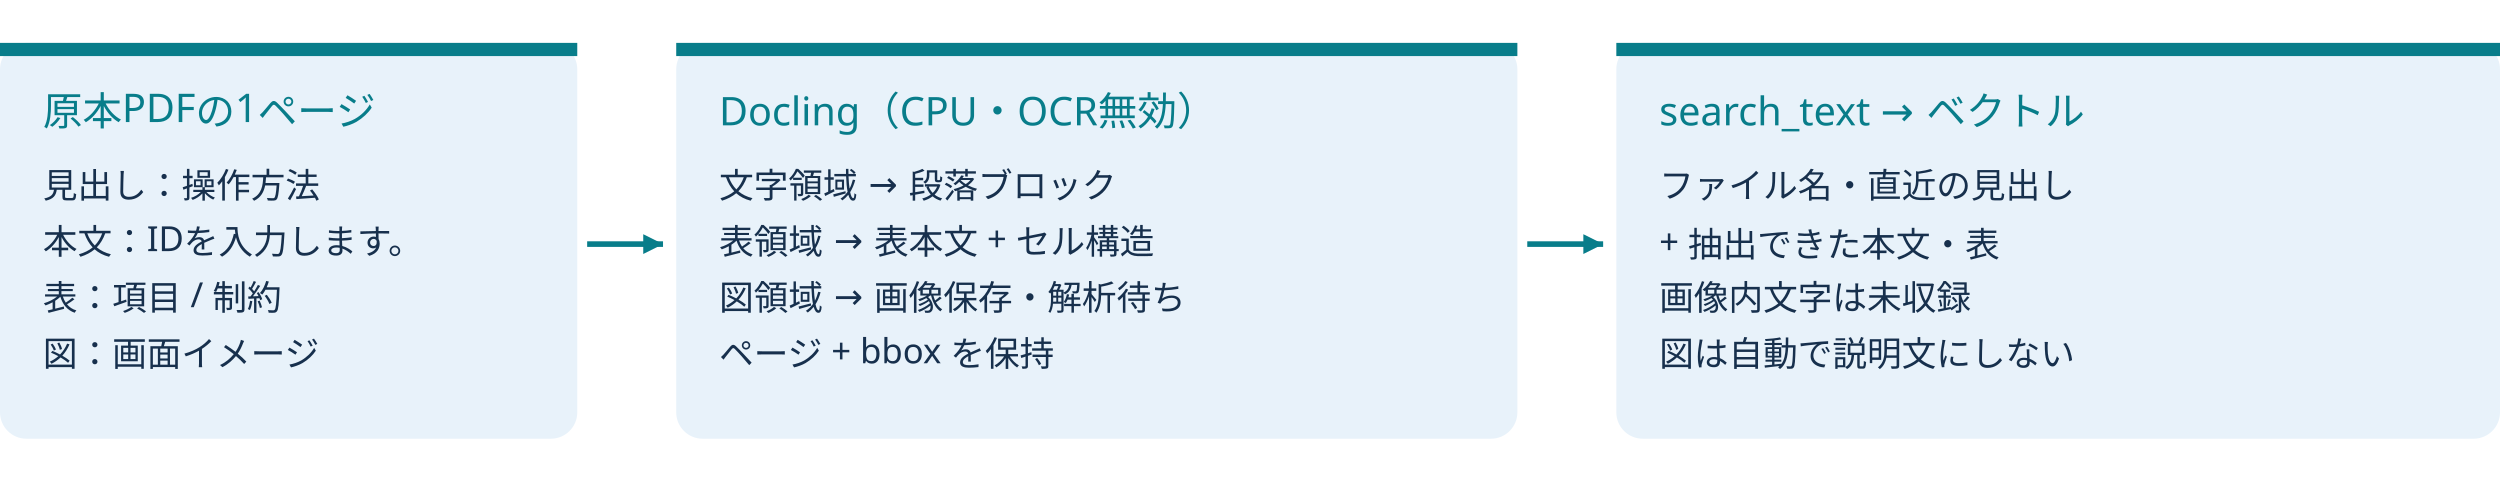
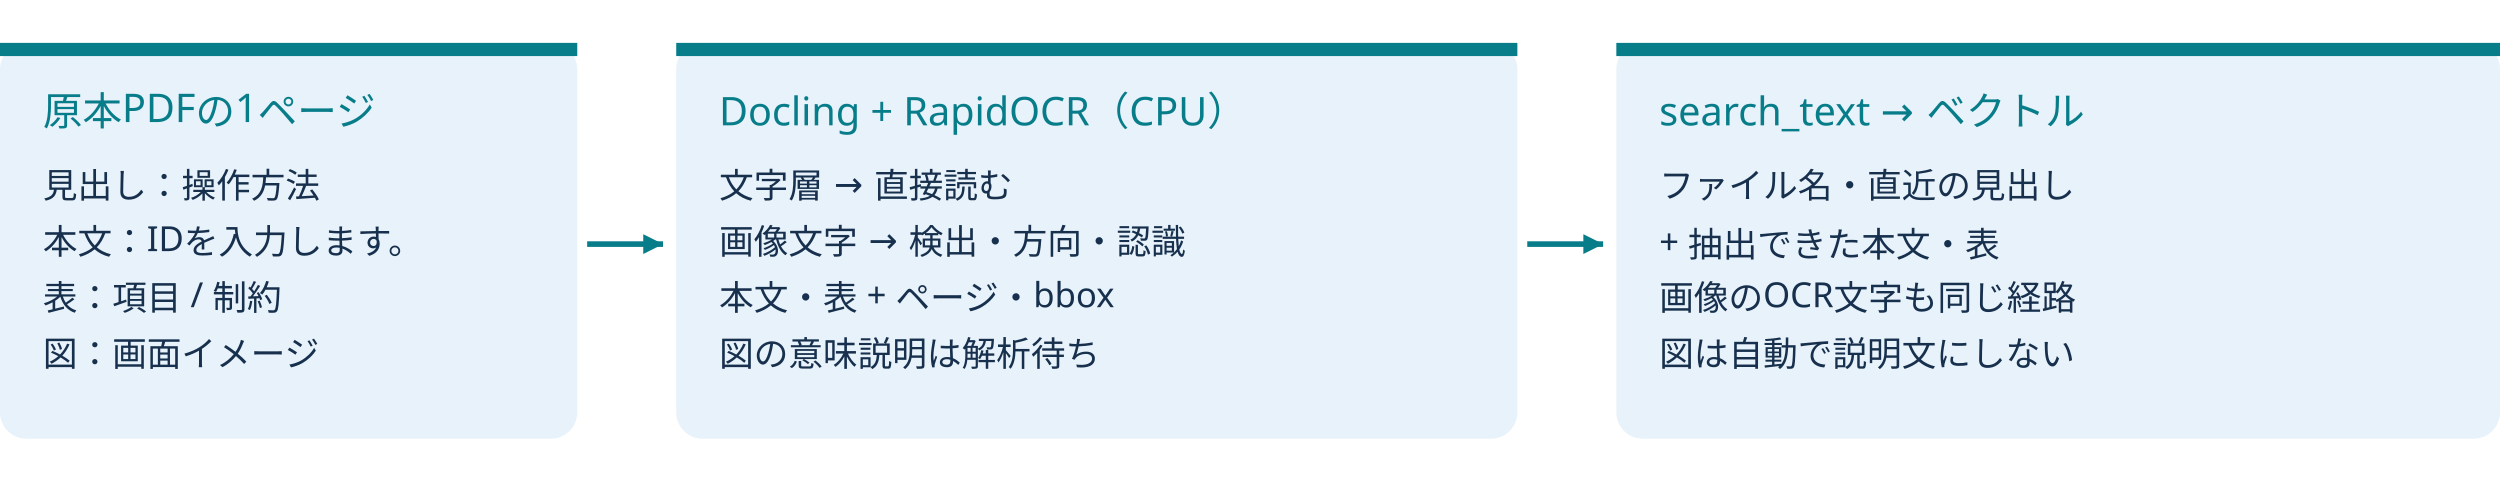
<svg xmlns="http://www.w3.org/2000/svg" width="757.89" height="146" preserveAspectRatio="xMinYMin meet" viewBox="0 0 757 146" version="1.0" fill-rule="evenodd">
  <clipPath id="clip">
    <rect x="0" y="0" width="757.89" height="146" />
  </clipPath>
  <g id="group" transform="scale(1,-1) translate(0,-146)" style="clip-path: url(#clip)">
    <g transform="">
      <rect x="0" y="13" width="175" height="120" rx="8" ry="8" style="stroke: none; stroke-linecap: butt; stroke-width: 1; fill: rgb(91%,95%,98%); fill-rule: evenodd;" />
      <rect x="0" y="129" width="175" height="4" style="stroke: none; stroke-linecap: butt; stroke-width: 1; fill: rgb(3%,49%,54%); fill-rule: evenodd;" />
      <text x="13" y="108" style="font-family: 'Arial Unicode MS', 'Hiragino Kaku Gothic ProN', sans-serif; font-size: 12px;fill: rgb(3%,49%,54%); stroke:none;" transform="translate(0,216) scale(1,-1)">原本PDFの1ページ</text>
      <text x="13" y="86" style="font-family: 'Arial Unicode MS', 'Hiragino Kaku Gothic ProN', sans-serif; font-size: 10.5px;fill: rgb(9%,19%,30%); stroke:none;" transform="translate(0,172) scale(1,-1)">見出し：操作方法</text>
      <text x="13" y="69" style="font-family: 'Arial Unicode MS', 'Hiragino Kaku Gothic ProN', sans-serif; font-size: 10.5px;fill: rgb(9%,19%,30%); stroke:none;" transform="translate(0,138) scale(1,-1)">本文：IDを入力します。</text>
      <text x="13" y="52" style="font-family: 'Arial Unicode MS', 'Hiragino Kaku Gothic ProN', sans-serif; font-size: 10.5px;fill: rgb(9%,19%,30%); stroke:none;" transform="translate(0,104) scale(1,-1)">表：項目 / 制約</text>
      <text x="13" y="35" style="font-family: 'Arial Unicode MS', 'Hiragino Kaku Gothic ProN', sans-serif; font-size: 10.5px;fill: rgb(9%,19%,30%); stroke:none;" transform="translate(0,70) scale(1,-1)">図：画面イメージ</text>
      <rect x="205" y="13" width="255" height="120" rx="8" ry="8" style="stroke: none; stroke-linecap: butt; stroke-width: 1; fill: rgb(91%,95%,98%); fill-rule: evenodd;" />
      <rect x="205" y="129" width="255" height="4" style="stroke: none; stroke-linecap: butt; stroke-width: 1; fill: rgb(3%,49%,54%); fill-rule: evenodd;" />
-       <text x="218" y="108" style="font-family: 'Arial Unicode MS', 'Hiragino Kaku Gothic ProN', sans-serif; font-size: 12px;fill: rgb(3%,49%,54%); stroke:none;" transform="translate(0,216) scale(1,-1)">Docling（CPU・OCR無効）</text>
-       <text x="218" y="86" style="font-family: 'Arial Unicode MS', 'Hiragino Kaku Gothic ProN', sans-serif; font-size: 10.5px;fill: rgb(9%,19%,30%); stroke:none;" transform="translate(0,172) scale(1,-1)">文字領域 → 段落ブロック</text>
-       <text x="218" y="69" style="font-family: 'Arial Unicode MS', 'Hiragino Kaku Gothic ProN', sans-serif; font-size: 10.5px;fill: rgb(9%,19%,30%); stroke:none;" transform="translate(0,138) scale(1,-1)">表領域 → 表本文 + セル構造</text>
-       <text x="218" y="52" style="font-family: 'Arial Unicode MS', 'Hiragino Kaku Gothic ProN', sans-serif; font-size: 10.5px;fill: rgb(9%,19%,30%); stroke:none;" transform="translate(0,104) scale(1,-1)">図領域 → 画像保存・解析待ち</text>
-       <text x="218" y="35" style="font-family: 'Arial Unicode MS', 'Hiragino Kaku Gothic ProN', sans-serif; font-size: 10.5px;fill: rgb(9%,19%,30%); stroke:none;" transform="translate(0,70) scale(1,-1)">ページ + bbox を保持</text>
+       <text x="218" y="108" style="font-family: 'Arial Unicode MS', 'Hiragino Kaku Gothic ProN', sans-serif; font-size: 12px;fill: rgb(3%,49%,54%); stroke:none;" transform="translate(0,216) scale(1,-1)">Docling + RapidOCR（CPU）</text>
+       <text x="218" y="86" style="font-family: 'Arial Unicode MS', 'Hiragino Kaku Gothic ProN', sans-serif; font-size: 10.5px;fill: rgb(9%,19%,30%); stroke:none;" transform="translate(0,172) scale(1,-1)">文字層 → 直接読む</text>
+       <text x="218" y="69" style="font-family: 'Arial Unicode MS', 'Hiragino Kaku Gothic ProN', sans-serif; font-size: 10.5px;fill: rgb(9%,19%,30%); stroke:none;" transform="translate(0,138) scale(1,-1)">画像文字 → 検出・方向・認識</text>
+       <text x="218" y="52" style="font-family: 'Arial Unicode MS', 'Hiragino Kaku Gothic ProN', sans-serif; font-size: 10.5px;fill: rgb(9%,19%,30%); stroke:none;" transform="translate(0,104) scale(1,-1)">本文・表 + ページ・bbox</text>
+       <text x="218" y="35" style="font-family: 'Arial Unicode MS', 'Hiragino Kaku Gothic ProN', sans-serif; font-size: 10.5px;fill: rgb(9%,19%,30%); stroke:none;" transform="translate(0,70) scale(1,-1)">図の意味説明は解析待ち</text>
      <rect x="490" y="13" width="267.89" height="120" rx="8" ry="8" style="stroke: none; stroke-linecap: butt; stroke-width: 1; fill: rgb(91%,95%,98%); fill-rule: evenodd;" />
      <rect x="490" y="129" width="267.89" height="4" style="stroke: none; stroke-linecap: butt; stroke-width: 1; fill: rgb(3%,49%,54%); fill-rule: evenodd;" />
      <text x="503" y="108" style="font-family: 'Arial Unicode MS', 'Hiragino Kaku Gothic ProN', sans-serif; font-size: 12px;fill: rgb(3%,49%,54%); stroke:none;" transform="translate(0,216) scale(1,-1)">search_text → ベクトル</text>
      <text x="503" y="86" style="font-family: 'Arial Unicode MS', 'Hiragino Kaku Gothic ProN', sans-serif; font-size: 10.5px;fill: rgb(9%,19%,30%); stroke:none;" transform="translate(0,172) scale(1,-1)">ファイル名・直近の見出し</text>
      <text x="503" y="69" style="font-family: 'Arial Unicode MS', 'Hiragino Kaku Gothic ProN', sans-serif; font-size: 10.5px;fill: rgb(9%,19%,30%); stroke:none;" transform="translate(0,138) scale(1,-1)">+ 抽出できた本文・表</text>
-       <text x="503" y="52" style="font-family: 'Arial Unicode MS', 'Hiragino Kaku Gothic ProN', sans-serif; font-size: 10.5px;fill: rgb(9%,19%,30%); stroke:none;" transform="translate(0,104) scale(1,-1)">画像内文字は未収録</text>
+       <text x="503" y="52" style="font-family: 'Arial Unicode MS', 'Hiragino Kaku Gothic ProN', sans-serif; font-size: 10.5px;fill: rgb(9%,19%,30%); stroke:none;" transform="translate(0,104) scale(1,-1)">画像のOCR文字も同じ経路</text>
      <text x="503" y="35" style="font-family: 'Arial Unicode MS', 'Hiragino Kaku Gothic ProN', sans-serif; font-size: 10.5px;fill: rgb(9%,19%,30%); stroke:none;" transform="translate(0,70) scale(1,-1)">図は自動で説明文にしない</text>
      <path d="M 178,72 L 201,72 Z" style="stroke: rgb(3%,49%,54%); stroke-linecap: butt; stroke-width: 1.7;" />
      <polygon points="201 72, 195 75, 195 69" style="stroke: none; stroke-linecap: butt; stroke-width: 1; fill: rgb(3%,49%,54%); fill-rule: evenodd;" />
      <path d="M 463,72 L 486,72 Z" style="stroke: rgb(3%,49%,54%); stroke-linecap: butt; stroke-width: 1.7;" />
      <polygon points="486 72, 480 75, 480 69" style="stroke: none; stroke-linecap: butt; stroke-width: 1; fill: rgb(3%,49%,54%); fill-rule: evenodd;" />
    </g>
  </g>
</svg>
